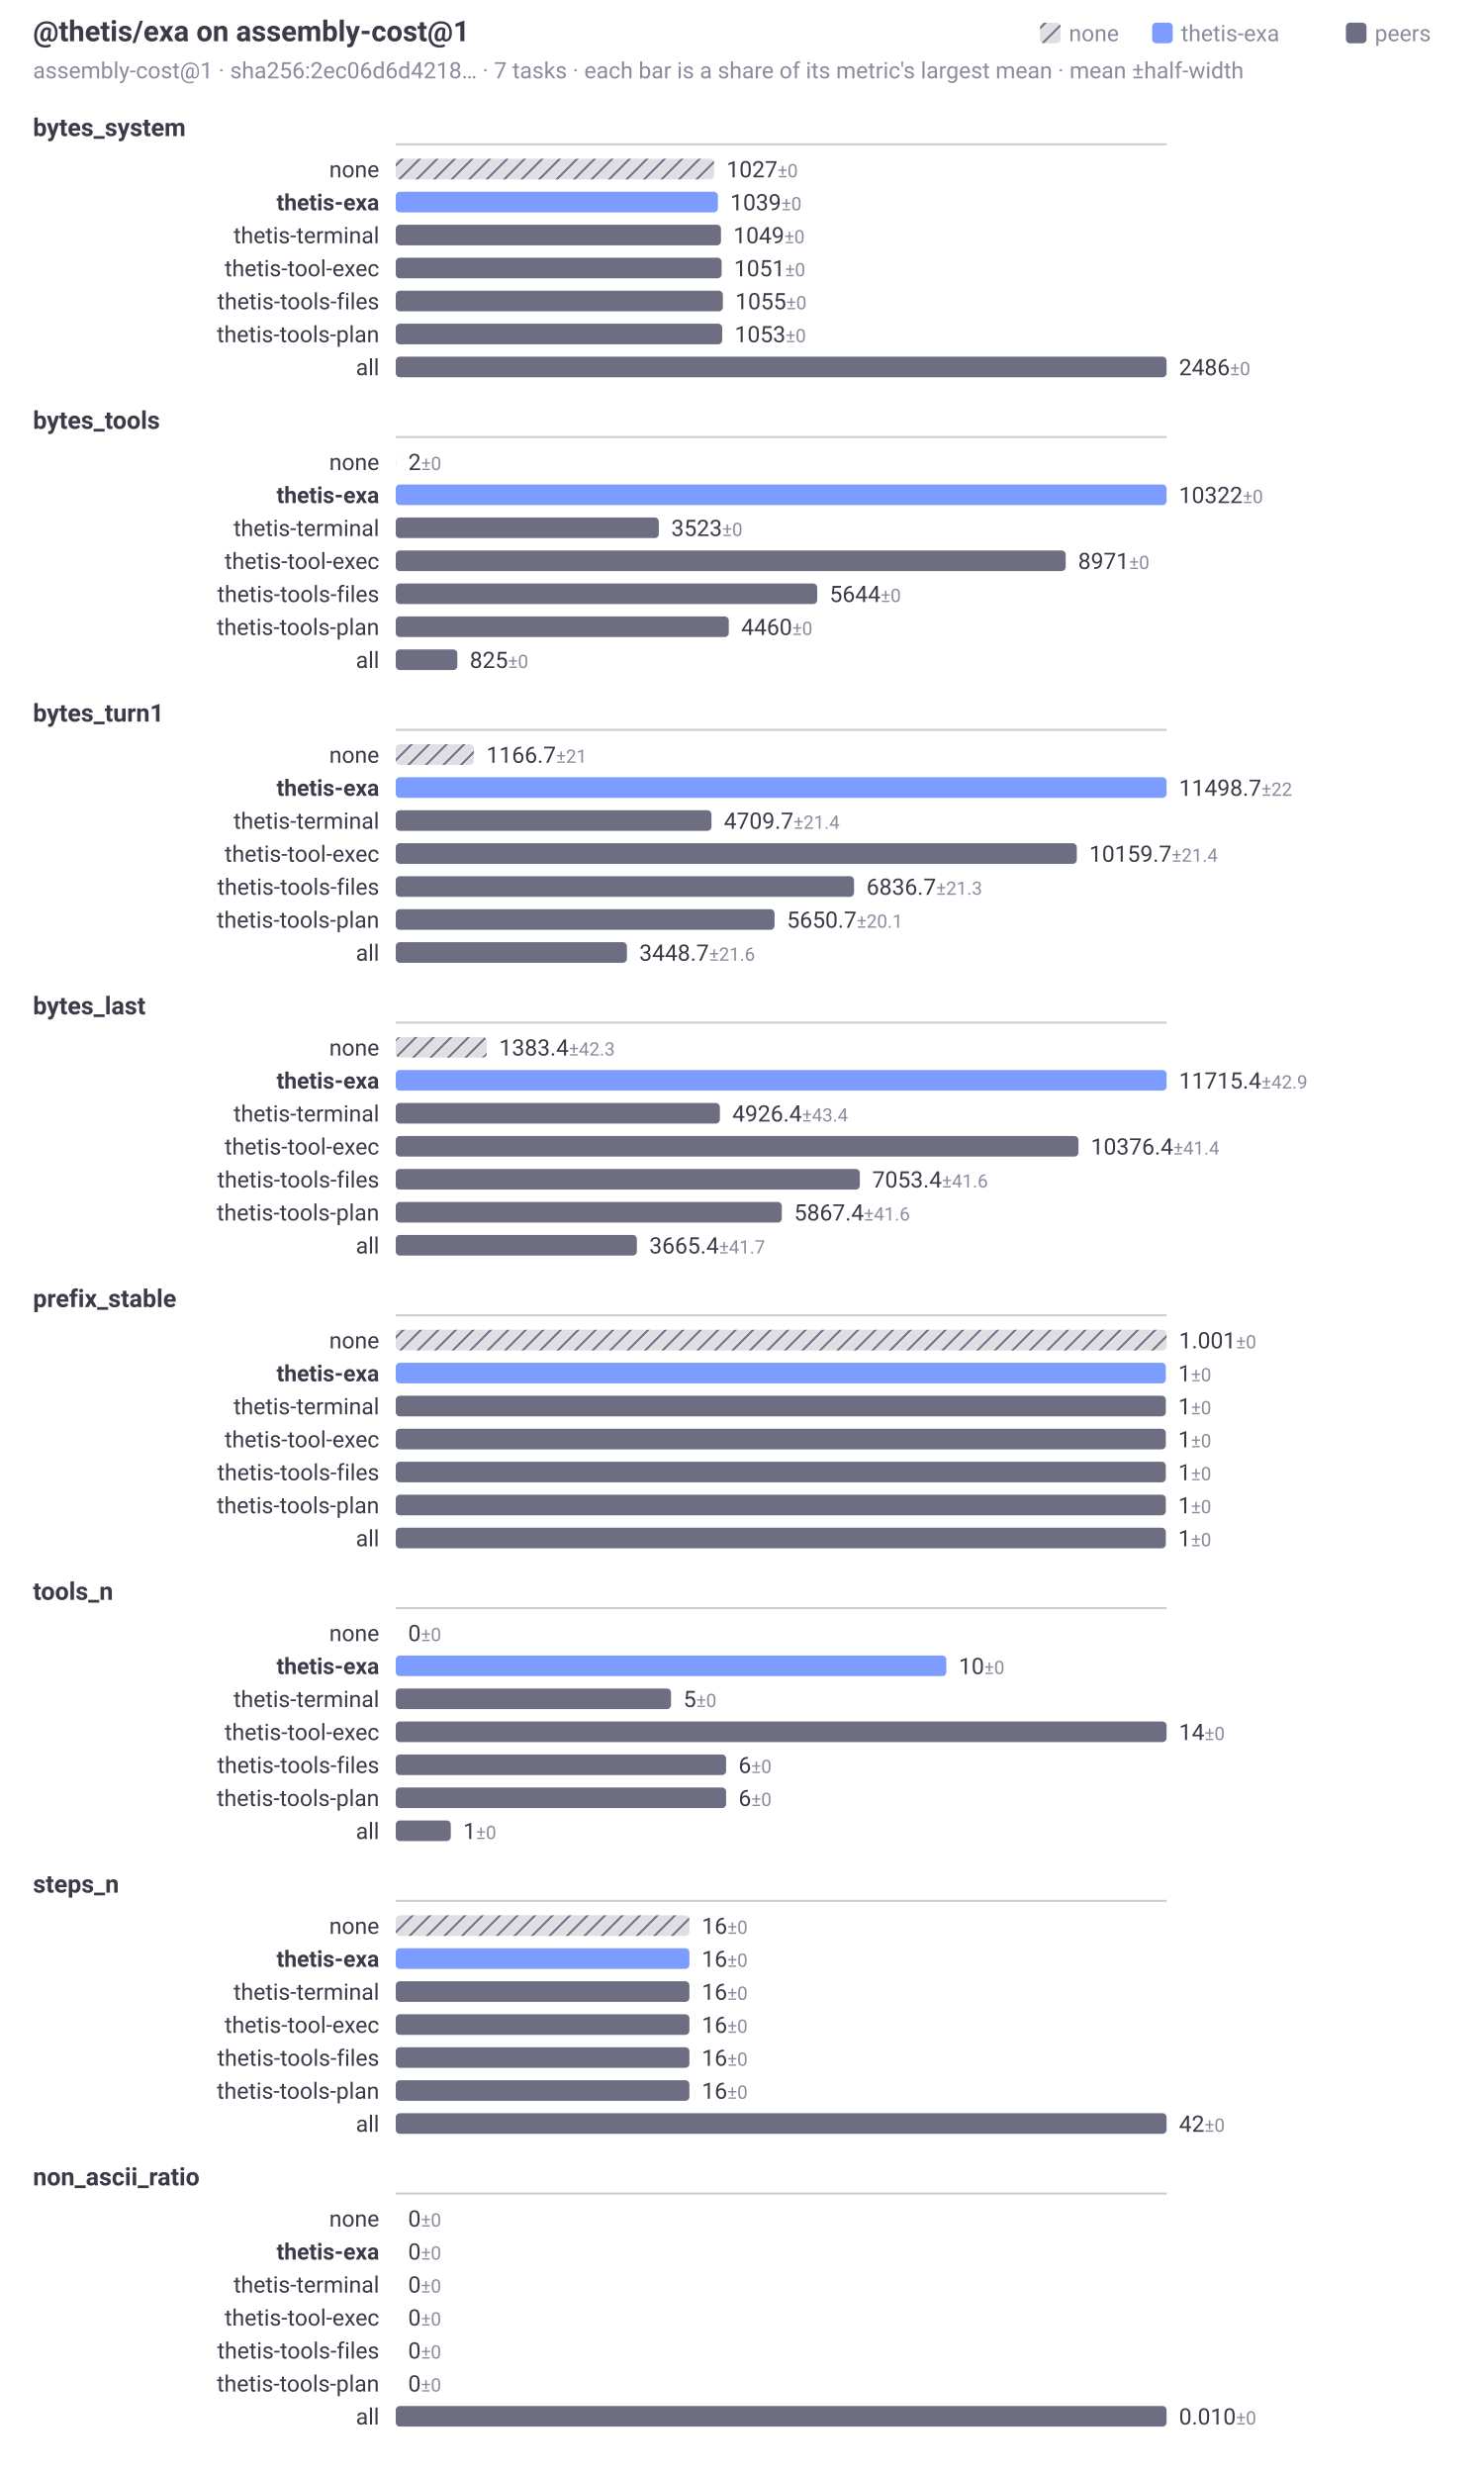
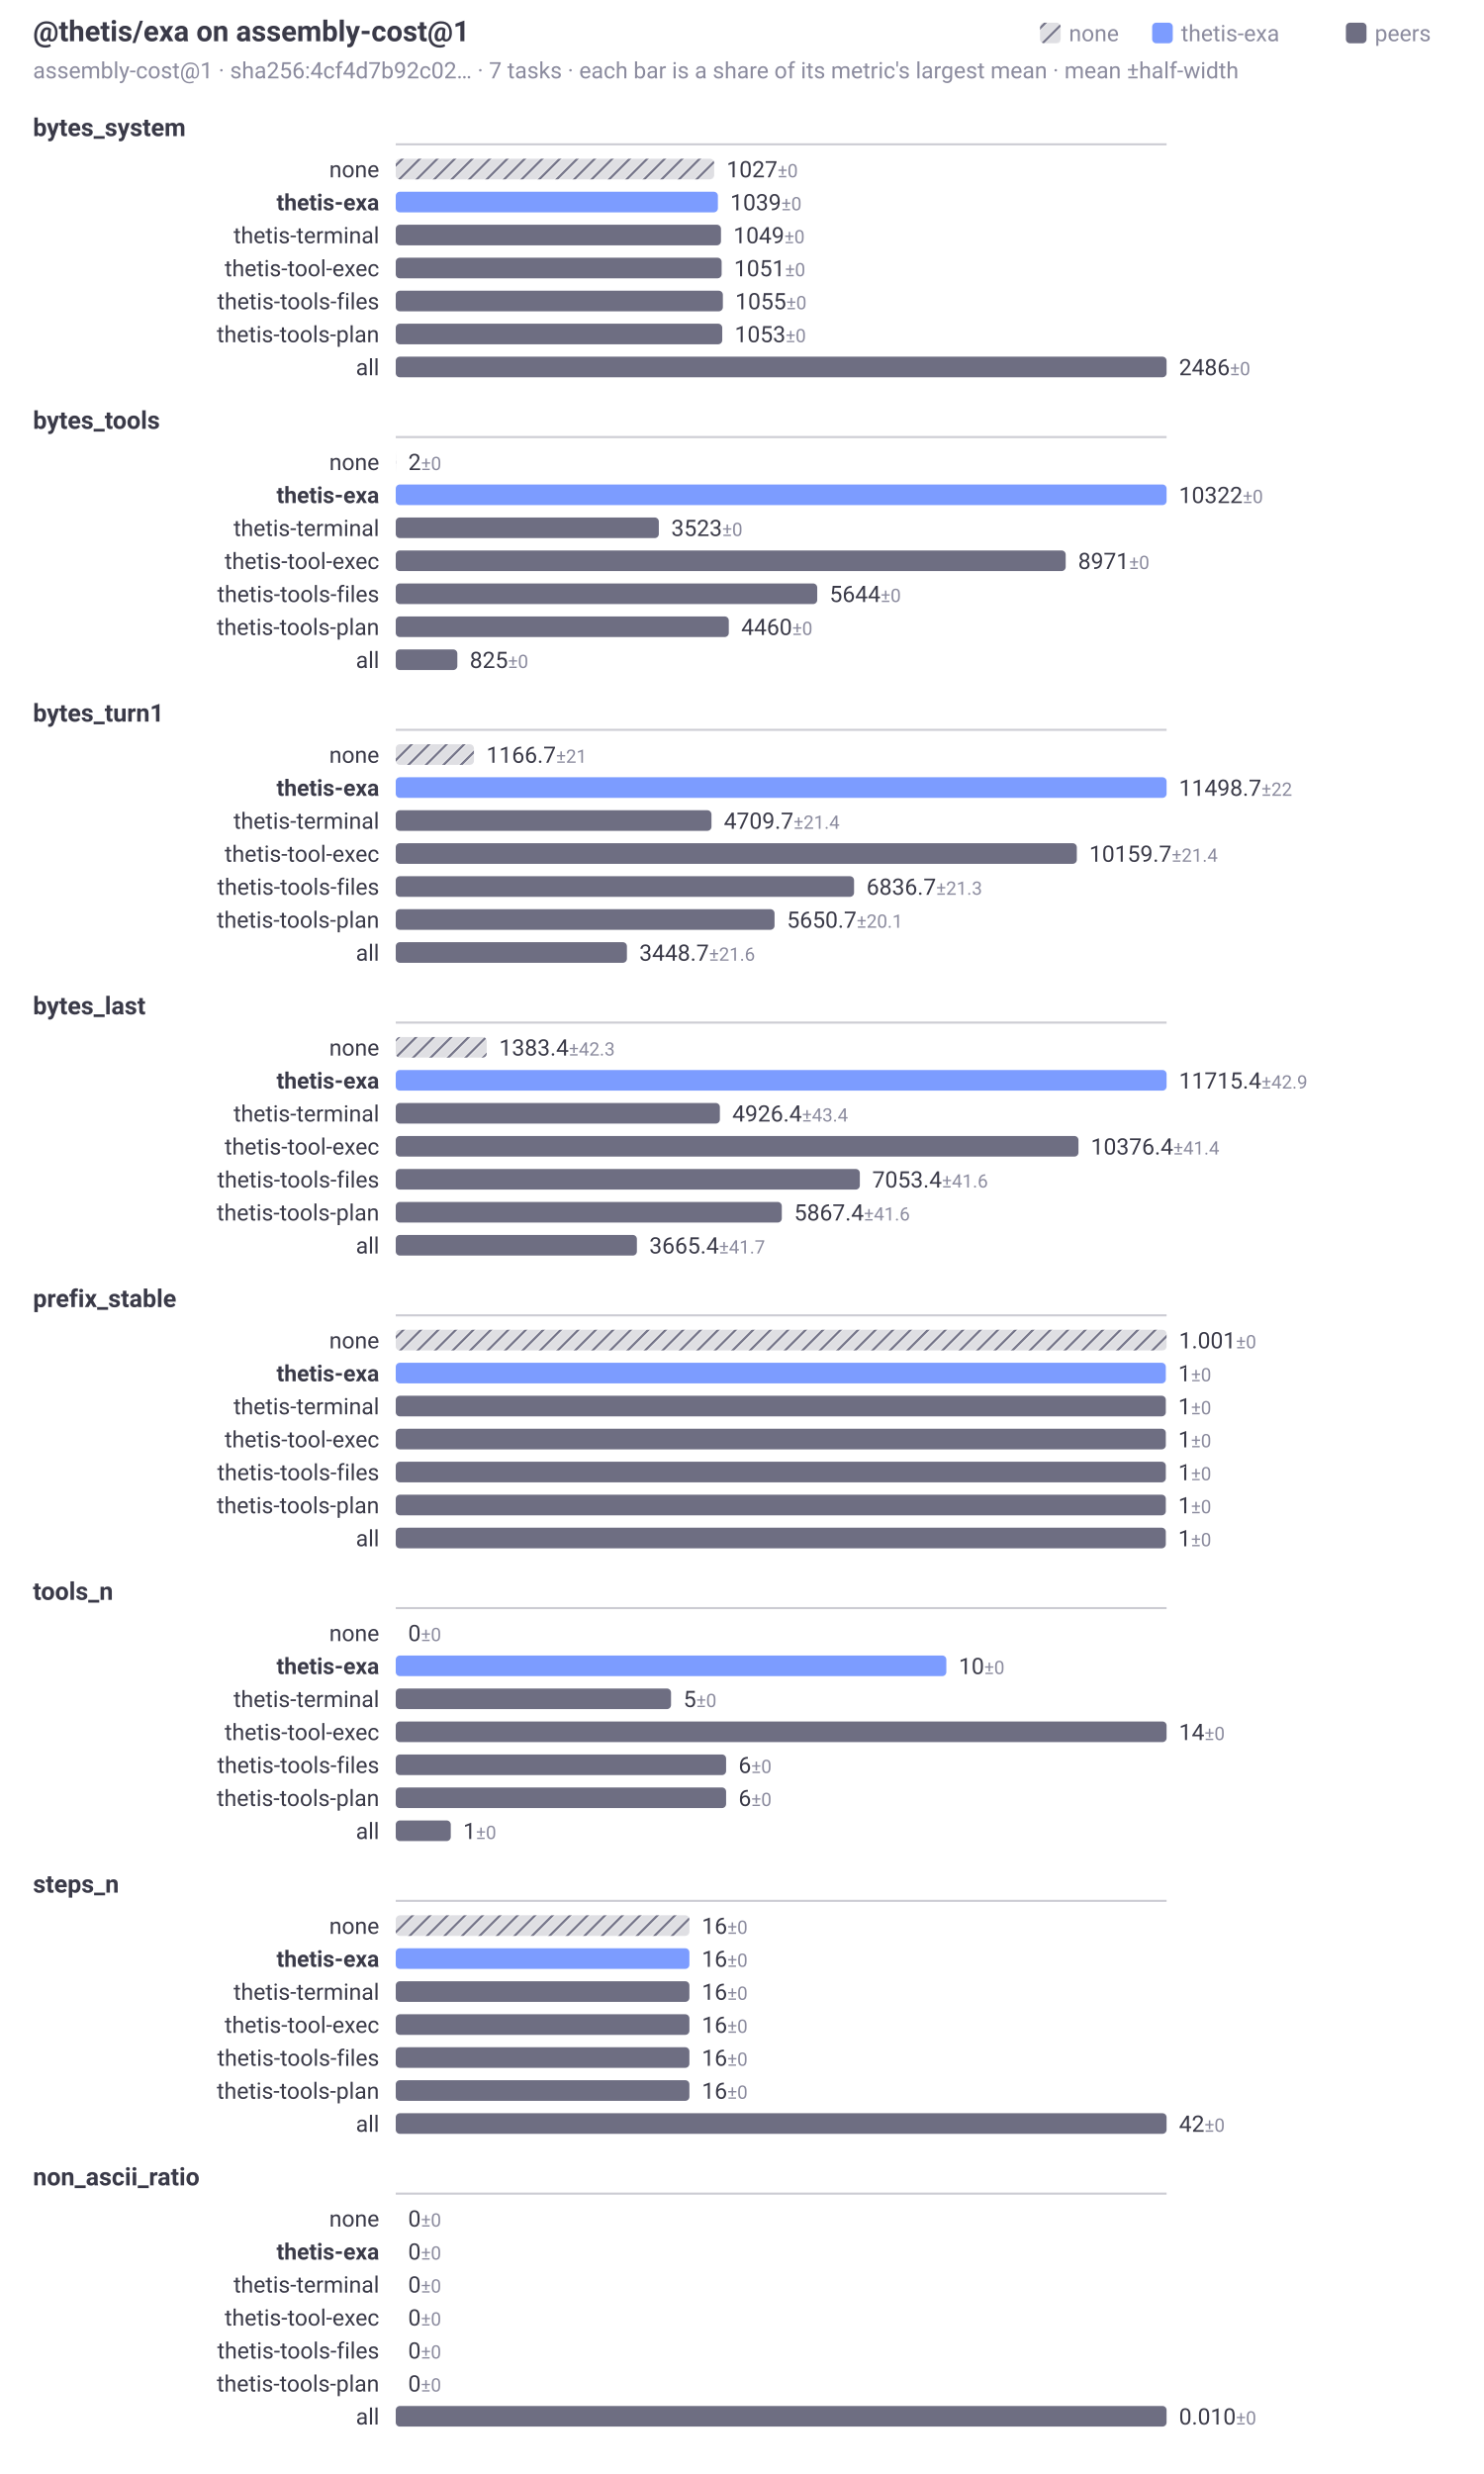
<svg xmlns="http://www.w3.org/2000/svg" width="720" height="1200" viewBox="0 0 720 1200" role="img" aria-labelledby="t d" font-family="system-ui, -apple-system, Segoe UI, Roboto, sans-serif">
  <style>.t{fill:#3a3a48}.f{fill:#8b8b9e}@media (prefers-color-scheme:dark){.t{fill:#d2d2dc}.f{fill:#9a9aae}}</style>
  <defs>
    <pattern id="hatch" width="6" height="6" patternUnits="userSpaceOnUse" patternTransform="rotate(45)">
      <rect width="6" height="6" fill="#6e6e82" fill-opacity="0.22" />
      <line x1="0" y1="0" x2="0" y2="6" stroke="#6e6e82" stroke-width="2" />
    </pattern>
  </defs>
  <text class="t" x="16" y="20" font-size="14" font-weight="600">@thetis/exa on assembly-cost@1</text>
-   <text class="f" x="16" y="38" font-size="11">assembly-cost@1 · sha256:2ec06d6d4218… · 7 tasks · each bar is a share of its metric's largest mean · mean ±half-width</text>
+   <text class="f" x="16" y="38" font-size="11">assembly-cost@1 · sha256:4cf4d7b92c02… · 7 tasks · each bar is a share of its metric's largest mean · mean ±half-width</text>
  <rect x="653" y="11" width="10" height="10" rx="2" fill="#6e6e82" />
  <text class="f" x="667" y="20" font-size="11">peers</text>
  <rect x="559" y="11" width="10" height="10" rx="2" fill="#7c9cff" />
  <text class="f" x="573" y="20" font-size="11">thetis-exa</text>
  <rect x="504.6" y="11" width="10" height="10" rx="2" fill="url(#hatch)" />
  <text class="f" x="518.6" y="20" font-size="11">none</text>
  <text class="t" x="16" y="66" font-size="12" font-weight="600">bytes_system</text>
  <line x1="192" y1="70" x2="566" y2="70" stroke="#6e6e82" stroke-opacity="0.35" stroke-width="1" />
  <text class="t" x="184" y="86" font-size="11" text-anchor="end">none</text>
  <rect x="192" y="77" width="154.5" height="10" rx="2" fill="url(#hatch)" />
  <text class="t" x="352.5" y="86" font-size="11">1027<tspan class="f" font-size="9"> ±0</tspan>
  </text>
  <text class="t" x="184" y="102" font-size="11" text-anchor="end" font-weight="600">thetis-exa</text>
  <rect x="192" y="93" width="156.31" height="10" rx="2" fill="#7c9cff" />
  <text class="t" x="354.31" y="102" font-size="11">1039<tspan class="f" font-size="9"> ±0</tspan>
  </text>
  <text class="t" x="184" y="118" font-size="11" text-anchor="end">thetis-terminal</text>
  <rect x="192" y="109" width="157.81" height="10" rx="2" fill="#6e6e82" />
  <text class="t" x="355.81" y="118" font-size="11">1049<tspan class="f" font-size="9"> ±0</tspan>
  </text>
  <text class="t" x="184" y="134" font-size="11" text-anchor="end">thetis-tool-exec</text>
  <rect x="192" y="125" width="158.12" height="10" rx="2" fill="#6e6e82" />
  <text class="t" x="356.12" y="134" font-size="11">1051<tspan class="f" font-size="9"> ±0</tspan>
  </text>
  <text class="t" x="184" y="150" font-size="11" text-anchor="end">thetis-tools-files</text>
  <rect x="192" y="141" width="158.72" height="10" rx="2" fill="#6e6e82" />
  <text class="t" x="356.72" y="150" font-size="11">1055<tspan class="f" font-size="9"> ±0</tspan>
  </text>
  <text class="t" x="184" y="166" font-size="11" text-anchor="end">thetis-tools-plan</text>
  <rect x="192" y="157" width="158.42" height="10" rx="2" fill="#6e6e82" />
  <text class="t" x="356.42" y="166" font-size="11">1053<tspan class="f" font-size="9"> ±0</tspan>
  </text>
  <text class="t" x="184" y="182" font-size="11" text-anchor="end">all</text>
  <rect x="192" y="173" width="374" height="10" rx="2" fill="#6e6e82" />
  <text class="t" x="572" y="182" font-size="11">2486<tspan class="f" font-size="9"> ±0</tspan>
  </text>
  <text class="t" x="16" y="208" font-size="12" font-weight="600">bytes_tools</text>
  <line x1="192" y1="212" x2="566" y2="212" stroke="#6e6e82" stroke-opacity="0.35" stroke-width="1" />
  <text class="t" x="184" y="228" font-size="11" text-anchor="end">none</text>
  <rect x="192" y="219" width="0.07" height="10" rx="2" fill="url(#hatch)" />
  <text class="t" x="198.07" y="228" font-size="11">2<tspan class="f" font-size="9"> ±0</tspan>
  </text>
  <text class="t" x="184" y="244" font-size="11" text-anchor="end" font-weight="600">thetis-exa</text>
  <rect x="192" y="235" width="374" height="10" rx="2" fill="#7c9cff" />
  <text class="t" x="572" y="244" font-size="11">10322<tspan class="f" font-size="9"> ±0</tspan>
  </text>
  <text class="t" x="184" y="260" font-size="11" text-anchor="end">thetis-terminal</text>
  <rect x="192" y="251" width="127.65" height="10" rx="2" fill="#6e6e82" />
  <text class="t" x="325.65" y="260" font-size="11">3523<tspan class="f" font-size="9"> ±0</tspan>
  </text>
  <text class="t" x="184" y="276" font-size="11" text-anchor="end">thetis-tool-exec</text>
  <rect x="192" y="267" width="325.05" height="10" rx="2" fill="#6e6e82" />
  <text class="t" x="523.05" y="276" font-size="11">8971<tspan class="f" font-size="9"> ±0</tspan>
  </text>
  <text class="t" x="184" y="292" font-size="11" text-anchor="end">thetis-tools-files</text>
  <rect x="192" y="283" width="204.5" height="10" rx="2" fill="#6e6e82" />
  <text class="t" x="402.5" y="292" font-size="11">5644<tspan class="f" font-size="9"> ±0</tspan>
  </text>
  <text class="t" x="184" y="308" font-size="11" text-anchor="end">thetis-tools-plan</text>
  <rect x="192" y="299" width="161.6" height="10" rx="2" fill="#6e6e82" />
  <text class="t" x="359.6" y="308" font-size="11">4460<tspan class="f" font-size="9"> ±0</tspan>
  </text>
  <text class="t" x="184" y="324" font-size="11" text-anchor="end">all</text>
  <rect x="192" y="315" width="29.89" height="10" rx="2" fill="#6e6e82" />
  <text class="t" x="227.89" y="324" font-size="11">825<tspan class="f" font-size="9"> ±0</tspan>
  </text>
  <text class="t" x="16" y="350" font-size="12" font-weight="600">bytes_turn1</text>
  <line x1="192" y1="354" x2="566" y2="354" stroke="#6e6e82" stroke-opacity="0.35" stroke-width="1" />
  <text class="t" x="184" y="370" font-size="11" text-anchor="end">none</text>
  <rect x="192" y="361" width="37.95" height="10" rx="2" fill="url(#hatch)" />
  <text class="t" x="235.95" y="370" font-size="11">1166.7<tspan class="f" font-size="9"> ±21</tspan>
  </text>
  <text class="t" x="184" y="386" font-size="11" text-anchor="end" font-weight="600">thetis-exa</text>
  <rect x="192" y="377" width="374" height="10" rx="2" fill="#7c9cff" />
  <text class="t" x="572" y="386" font-size="11">11498.7<tspan class="f" font-size="9"> ±22</tspan>
  </text>
  <text class="t" x="184" y="402" font-size="11" text-anchor="end">thetis-terminal</text>
  <rect x="192" y="393" width="153.19" height="10" rx="2" fill="#6e6e82" />
  <text class="t" x="351.19" y="402" font-size="11">4709.7<tspan class="f" font-size="9"> ±21.4</tspan>
  </text>
  <text class="t" x="184" y="418" font-size="11" text-anchor="end">thetis-tool-exec</text>
  <rect x="192" y="409" width="330.45" height="10" rx="2" fill="#6e6e82" />
  <text class="t" x="528.45" y="418" font-size="11">10159.7<tspan class="f" font-size="9"> ±21.4</tspan>
  </text>
  <text class="t" x="184" y="434" font-size="11" text-anchor="end">thetis-tools-files</text>
  <rect x="192" y="425" width="222.37" height="10" rx="2" fill="#6e6e82" />
  <text class="t" x="420.37" y="434" font-size="11">6836.7<tspan class="f" font-size="9"> ±21.3</tspan>
  </text>
  <text class="t" x="184" y="450" font-size="11" text-anchor="end">thetis-tools-plan</text>
  <rect x="192" y="441" width="183.79" height="10" rx="2" fill="#6e6e82" />
  <text class="t" x="381.79" y="450" font-size="11">5650.7<tspan class="f" font-size="9"> ±20.1</tspan>
  </text>
  <text class="t" x="184" y="466" font-size="11" text-anchor="end">all</text>
  <rect x="192" y="457" width="112.17" height="10" rx="2" fill="#6e6e82" />
  <text class="t" x="310.17" y="466" font-size="11">3448.7<tspan class="f" font-size="9"> ±21.6</tspan>
  </text>
  <text class="t" x="16" y="492" font-size="12" font-weight="600">bytes_last</text>
  <line x1="192" y1="496" x2="566" y2="496" stroke="#6e6e82" stroke-opacity="0.35" stroke-width="1" />
  <text class="t" x="184" y="512" font-size="11" text-anchor="end">none</text>
  <rect x="192" y="503" width="44.16" height="10" rx="2" fill="url(#hatch)" />
  <text class="t" x="242.16" y="512" font-size="11">1383.4<tspan class="f" font-size="9"> ±42.3</tspan>
  </text>
  <text class="t" x="184" y="528" font-size="11" text-anchor="end" font-weight="600">thetis-exa</text>
  <rect x="192" y="519" width="374" height="10" rx="2" fill="#7c9cff" />
  <text class="t" x="572" y="528" font-size="11">11715.4<tspan class="f" font-size="9"> ±42.9</tspan>
  </text>
  <text class="t" x="184" y="544" font-size="11" text-anchor="end">thetis-terminal</text>
  <rect x="192" y="535" width="157.27" height="10" rx="2" fill="#6e6e82" />
  <text class="t" x="355.27" y="544" font-size="11">4926.4<tspan class="f" font-size="9"> ±43.4</tspan>
  </text>
  <text class="t" x="184" y="560" font-size="11" text-anchor="end">thetis-tool-exec</text>
  <rect x="192" y="551" width="331.25" height="10" rx="2" fill="#6e6e82" />
  <text class="t" x="529.25" y="560" font-size="11">10376.4<tspan class="f" font-size="9"> ±41.4</tspan>
  </text>
  <text class="t" x="184" y="576" font-size="11" text-anchor="end">thetis-tools-files</text>
  <rect x="192" y="567" width="225.17" height="10" rx="2" fill="#6e6e82" />
  <text class="t" x="423.17" y="576" font-size="11">7053.4<tspan class="f" font-size="9"> ±41.6</tspan>
  </text>
  <text class="t" x="184" y="592" font-size="11" text-anchor="end">thetis-tools-plan</text>
  <rect x="192" y="583" width="187.31" height="10" rx="2" fill="#6e6e82" />
  <text class="t" x="385.31" y="592" font-size="11">5867.4<tspan class="f" font-size="9"> ±41.6</tspan>
  </text>
  <text class="t" x="184" y="608" font-size="11" text-anchor="end">all</text>
  <rect x="192" y="599" width="117.01" height="10" rx="2" fill="#6e6e82" />
  <text class="t" x="315.01" y="608" font-size="11">3665.4<tspan class="f" font-size="9"> ±41.7</tspan>
  </text>
  <text class="t" x="16" y="634" font-size="12" font-weight="600">prefix_stable</text>
  <line x1="192" y1="638" x2="566" y2="638" stroke="#6e6e82" stroke-opacity="0.35" stroke-width="1" />
  <text class="t" x="184" y="654" font-size="11" text-anchor="end">none</text>
  <rect x="192" y="645" width="374" height="10" rx="2" fill="url(#hatch)" />
  <text class="t" x="572" y="654" font-size="11">1.001<tspan class="f" font-size="9"> ±0</tspan>
  </text>
  <text class="t" x="184" y="670" font-size="11" text-anchor="end" font-weight="600">thetis-exa</text>
  <rect x="192" y="661" width="373.63" height="10" rx="2" fill="#7c9cff" />
  <text class="t" x="571.63" y="670" font-size="11">1<tspan class="f" font-size="9"> ±0</tspan>
  </text>
  <text class="t" x="184" y="686" font-size="11" text-anchor="end">thetis-terminal</text>
  <rect x="192" y="677" width="373.63" height="10" rx="2" fill="#6e6e82" />
  <text class="t" x="571.63" y="686" font-size="11">1<tspan class="f" font-size="9"> ±0</tspan>
  </text>
  <text class="t" x="184" y="702" font-size="11" text-anchor="end">thetis-tool-exec</text>
  <rect x="192" y="693" width="373.63" height="10" rx="2" fill="#6e6e82" />
  <text class="t" x="571.63" y="702" font-size="11">1<tspan class="f" font-size="9"> ±0</tspan>
  </text>
  <text class="t" x="184" y="718" font-size="11" text-anchor="end">thetis-tools-files</text>
  <rect x="192" y="709" width="373.63" height="10" rx="2" fill="#6e6e82" />
  <text class="t" x="571.63" y="718" font-size="11">1<tspan class="f" font-size="9"> ±0</tspan>
  </text>
  <text class="t" x="184" y="734" font-size="11" text-anchor="end">thetis-tools-plan</text>
  <rect x="192" y="725" width="373.63" height="10" rx="2" fill="#6e6e82" />
  <text class="t" x="571.63" y="734" font-size="11">1<tspan class="f" font-size="9"> ±0</tspan>
  </text>
  <text class="t" x="184" y="750" font-size="11" text-anchor="end">all</text>
  <rect x="192" y="741" width="373.63" height="10" rx="2" fill="#6e6e82" />
  <text class="t" x="571.63" y="750" font-size="11">1<tspan class="f" font-size="9"> ±0</tspan>
  </text>
  <text class="t" x="16" y="776" font-size="12" font-weight="600">tools_n</text>
  <line x1="192" y1="780" x2="566" y2="780" stroke="#6e6e82" stroke-opacity="0.35" stroke-width="1" />
  <text class="t" x="184" y="796" font-size="11" text-anchor="end">none</text>
  <rect x="192" y="787" width="0" height="10" rx="2" fill="url(#hatch)" />
  <text class="t" x="198" y="796" font-size="11">0<tspan class="f" font-size="9"> ±0</tspan>
  </text>
  <text class="t" x="184" y="812" font-size="11" text-anchor="end" font-weight="600">thetis-exa</text>
  <rect x="192" y="803" width="267.14" height="10" rx="2" fill="#7c9cff" />
  <text class="t" x="465.14" y="812" font-size="11">10<tspan class="f" font-size="9"> ±0</tspan>
  </text>
  <text class="t" x="184" y="828" font-size="11" text-anchor="end">thetis-terminal</text>
  <rect x="192" y="819" width="133.57" height="10" rx="2" fill="#6e6e82" />
  <text class="t" x="331.57" y="828" font-size="11">5<tspan class="f" font-size="9"> ±0</tspan>
  </text>
  <text class="t" x="184" y="844" font-size="11" text-anchor="end">thetis-tool-exec</text>
  <rect x="192" y="835" width="374" height="10" rx="2" fill="#6e6e82" />
  <text class="t" x="572" y="844" font-size="11">14<tspan class="f" font-size="9"> ±0</tspan>
  </text>
  <text class="t" x="184" y="860" font-size="11" text-anchor="end">thetis-tools-files</text>
  <rect x="192" y="851" width="160.29" height="10" rx="2" fill="#6e6e82" />
  <text class="t" x="358.29" y="860" font-size="11">6<tspan class="f" font-size="9"> ±0</tspan>
  </text>
  <text class="t" x="184" y="876" font-size="11" text-anchor="end">thetis-tools-plan</text>
  <rect x="192" y="867" width="160.29" height="10" rx="2" fill="#6e6e82" />
  <text class="t" x="358.29" y="876" font-size="11">6<tspan class="f" font-size="9"> ±0</tspan>
  </text>
  <text class="t" x="184" y="892" font-size="11" text-anchor="end">all</text>
  <rect x="192" y="883" width="26.71" height="10" rx="2" fill="#6e6e82" />
  <text class="t" x="224.71" y="892" font-size="11">1<tspan class="f" font-size="9"> ±0</tspan>
  </text>
  <text class="t" x="16" y="918" font-size="12" font-weight="600">steps_n</text>
  <line x1="192" y1="922" x2="566" y2="922" stroke="#6e6e82" stroke-opacity="0.35" stroke-width="1" />
  <text class="t" x="184" y="938" font-size="11" text-anchor="end">none</text>
  <rect x="192" y="929" width="142.48" height="10" rx="2" fill="url(#hatch)" />
  <text class="t" x="340.48" y="938" font-size="11">16<tspan class="f" font-size="9"> ±0</tspan>
  </text>
  <text class="t" x="184" y="954" font-size="11" text-anchor="end" font-weight="600">thetis-exa</text>
  <rect x="192" y="945" width="142.48" height="10" rx="2" fill="#7c9cff" />
  <text class="t" x="340.48" y="954" font-size="11">16<tspan class="f" font-size="9"> ±0</tspan>
  </text>
  <text class="t" x="184" y="970" font-size="11" text-anchor="end">thetis-terminal</text>
  <rect x="192" y="961" width="142.48" height="10" rx="2" fill="#6e6e82" />
  <text class="t" x="340.48" y="970" font-size="11">16<tspan class="f" font-size="9"> ±0</tspan>
  </text>
  <text class="t" x="184" y="986" font-size="11" text-anchor="end">thetis-tool-exec</text>
  <rect x="192" y="977" width="142.48" height="10" rx="2" fill="#6e6e82" />
  <text class="t" x="340.48" y="986" font-size="11">16<tspan class="f" font-size="9"> ±0</tspan>
  </text>
  <text class="t" x="184" y="1002" font-size="11" text-anchor="end">thetis-tools-files</text>
  <rect x="192" y="993" width="142.48" height="10" rx="2" fill="#6e6e82" />
  <text class="t" x="340.48" y="1002" font-size="11">16<tspan class="f" font-size="9"> ±0</tspan>
  </text>
  <text class="t" x="184" y="1018" font-size="11" text-anchor="end">thetis-tools-plan</text>
  <rect x="192" y="1009" width="142.48" height="10" rx="2" fill="#6e6e82" />
  <text class="t" x="340.48" y="1018" font-size="11">16<tspan class="f" font-size="9"> ±0</tspan>
  </text>
  <text class="t" x="184" y="1034" font-size="11" text-anchor="end">all</text>
  <rect x="192" y="1025" width="374" height="10" rx="2" fill="#6e6e82" />
  <text class="t" x="572" y="1034" font-size="11">42<tspan class="f" font-size="9"> ±0</tspan>
  </text>
  <text class="t" x="16" y="1060" font-size="12" font-weight="600">non_ascii_ratio</text>
  <line x1="192" y1="1064" x2="566" y2="1064" stroke="#6e6e82" stroke-opacity="0.35" stroke-width="1" />
  <text class="t" x="184" y="1080" font-size="11" text-anchor="end">none</text>
  <rect x="192" y="1071" width="0" height="10" rx="2" fill="url(#hatch)" />
  <text class="t" x="198" y="1080" font-size="11">0<tspan class="f" font-size="9"> ±0</tspan>
  </text>
  <text class="t" x="184" y="1096" font-size="11" text-anchor="end" font-weight="600">thetis-exa</text>
  <rect x="192" y="1087" width="0" height="10" rx="2" fill="#7c9cff" />
  <text class="t" x="198" y="1096" font-size="11">0<tspan class="f" font-size="9"> ±0</tspan>
  </text>
  <text class="t" x="184" y="1112" font-size="11" text-anchor="end">thetis-terminal</text>
  <rect x="192" y="1103" width="0" height="10" rx="2" fill="#6e6e82" />
  <text class="t" x="198" y="1112" font-size="11">0<tspan class="f" font-size="9"> ±0</tspan>
  </text>
  <text class="t" x="184" y="1128" font-size="11" text-anchor="end">thetis-tool-exec</text>
  <rect x="192" y="1119" width="0" height="10" rx="2" fill="#6e6e82" />
  <text class="t" x="198" y="1128" font-size="11">0<tspan class="f" font-size="9"> ±0</tspan>
  </text>
  <text class="t" x="184" y="1144" font-size="11" text-anchor="end">thetis-tools-files</text>
  <rect x="192" y="1135" width="0" height="10" rx="2" fill="#6e6e82" />
  <text class="t" x="198" y="1144" font-size="11">0<tspan class="f" font-size="9"> ±0</tspan>
  </text>
  <text class="t" x="184" y="1160" font-size="11" text-anchor="end">thetis-tools-plan</text>
  <rect x="192" y="1151" width="0" height="10" rx="2" fill="#6e6e82" />
  <text class="t" x="198" y="1160" font-size="11">0<tspan class="f" font-size="9"> ±0</tspan>
  </text>
  <text class="t" x="184" y="1176" font-size="11" text-anchor="end">all</text>
  <rect x="192" y="1167" width="374" height="10" rx="2" fill="#6e6e82" />
  <text class="t" x="572" y="1176" font-size="11">0.010<tspan class="f" font-size="9"> ±0</tspan>
  </text>
</svg>
